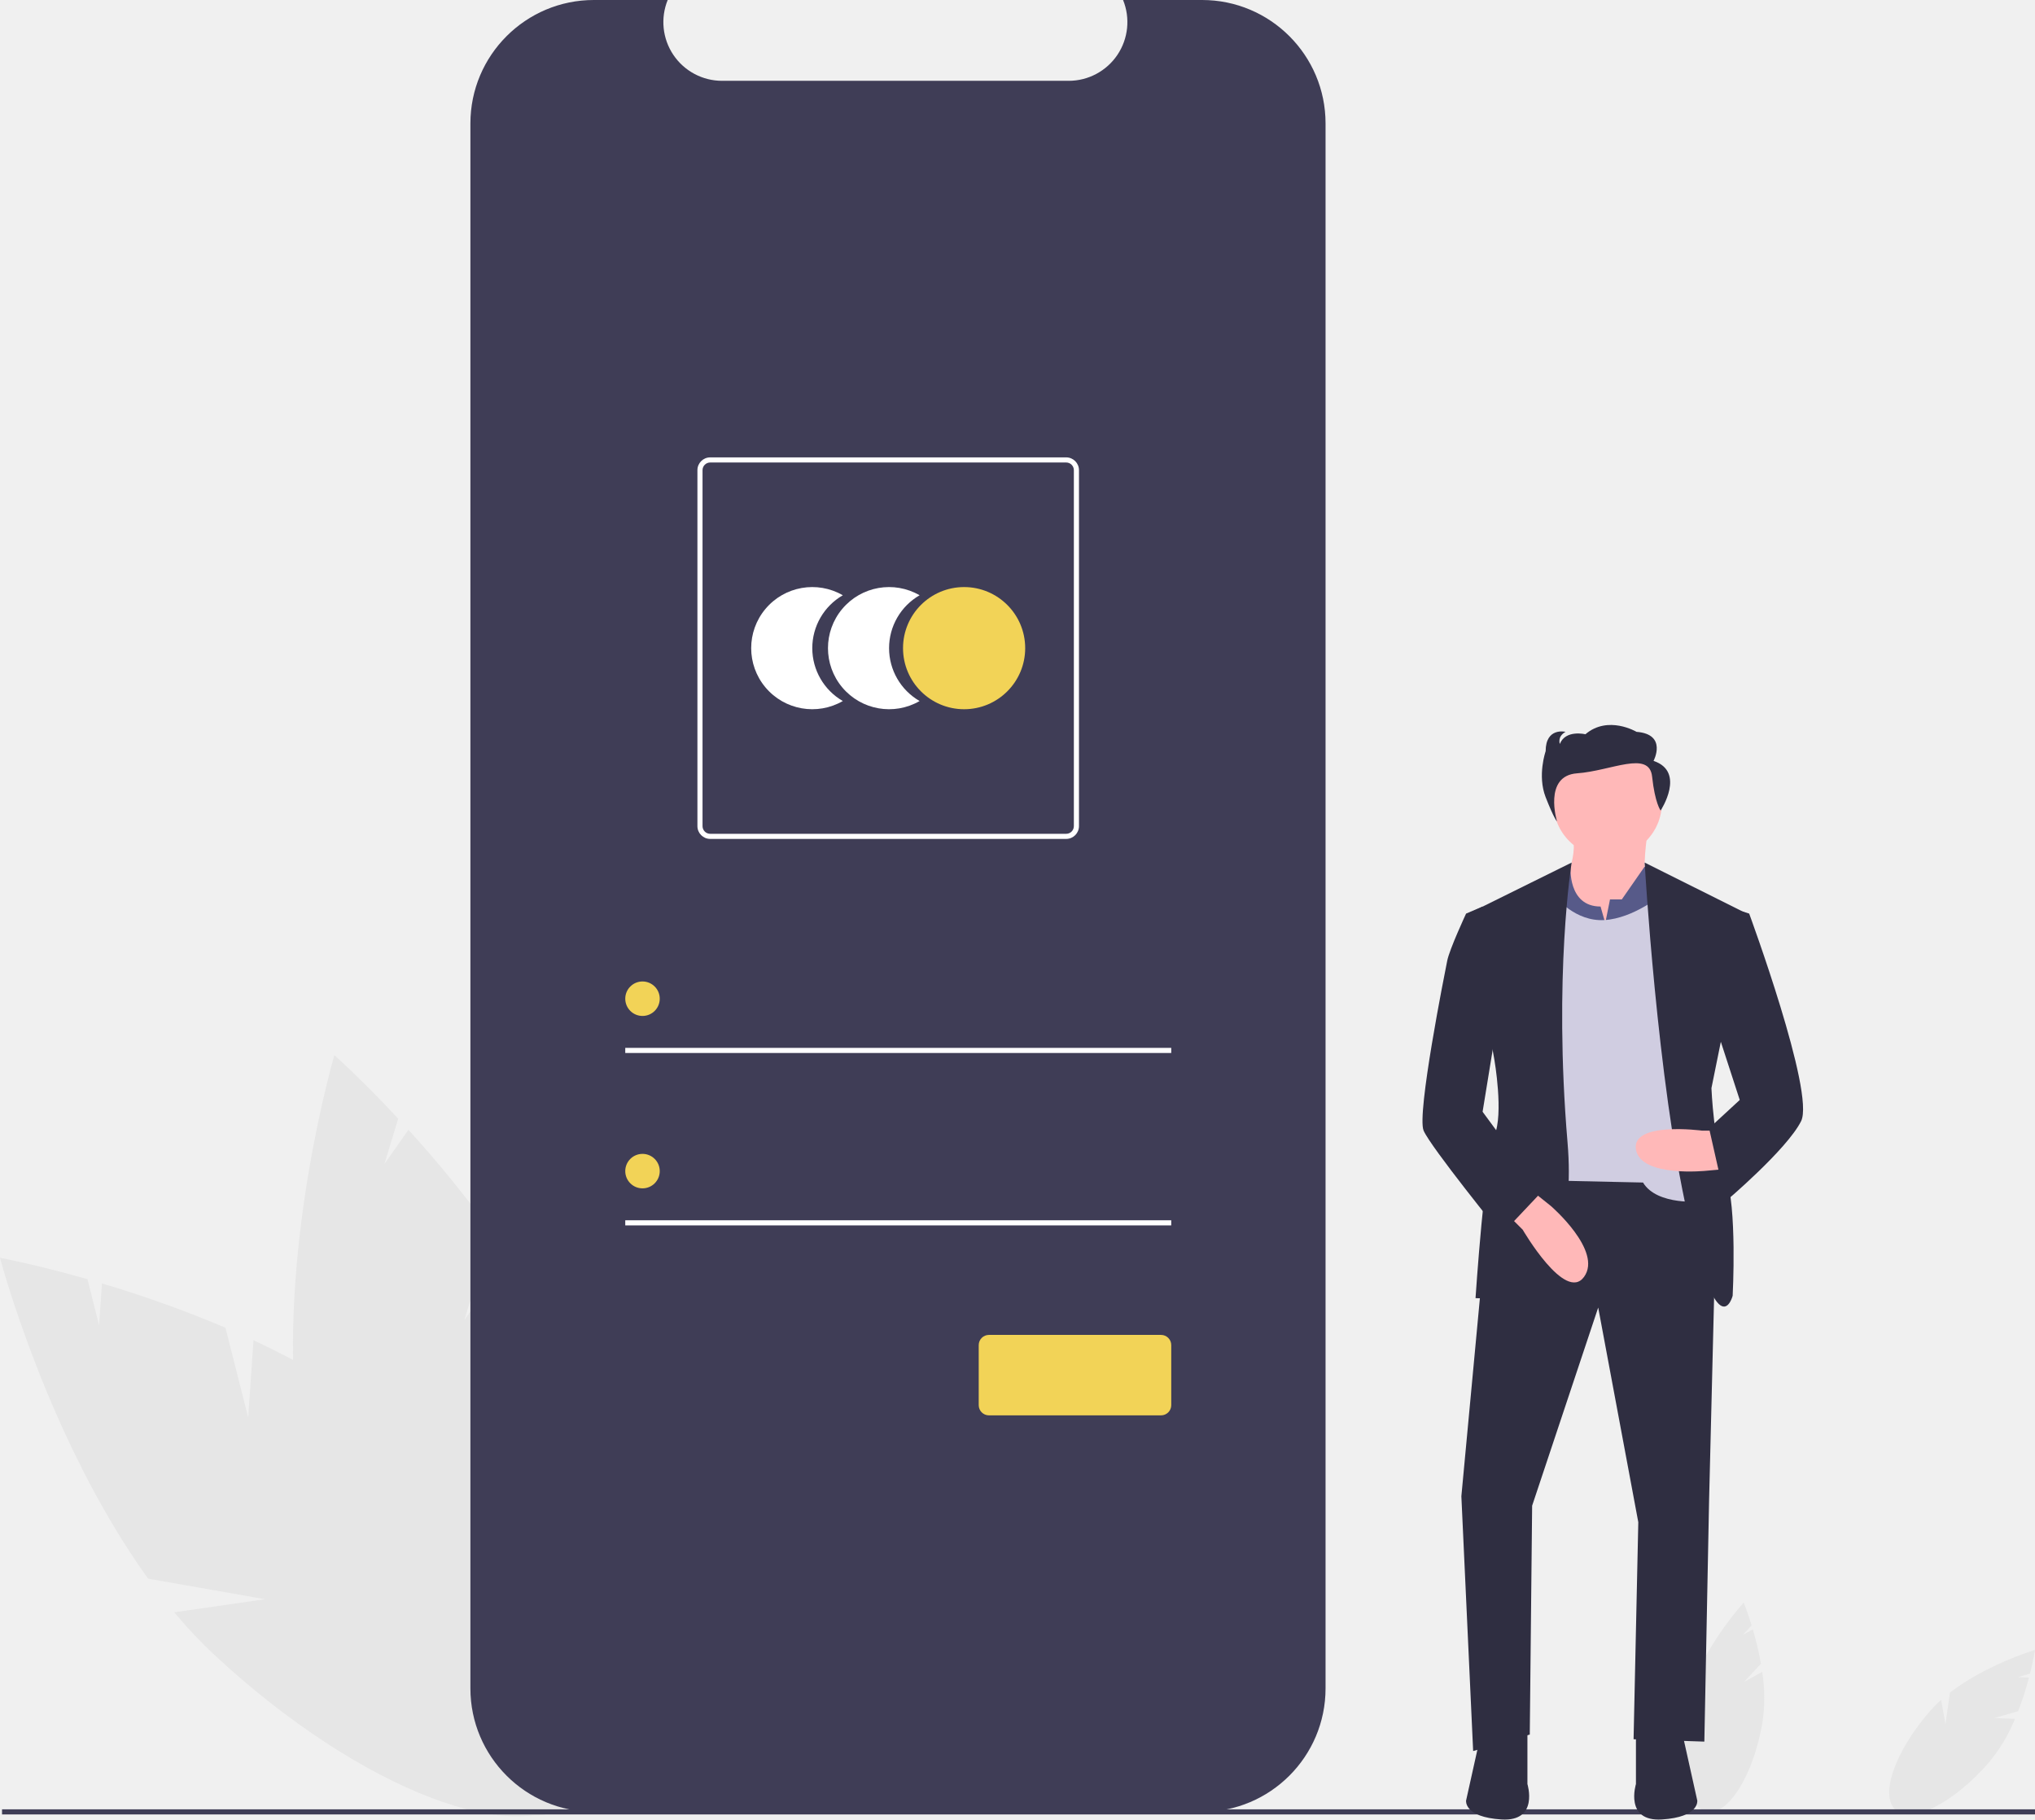
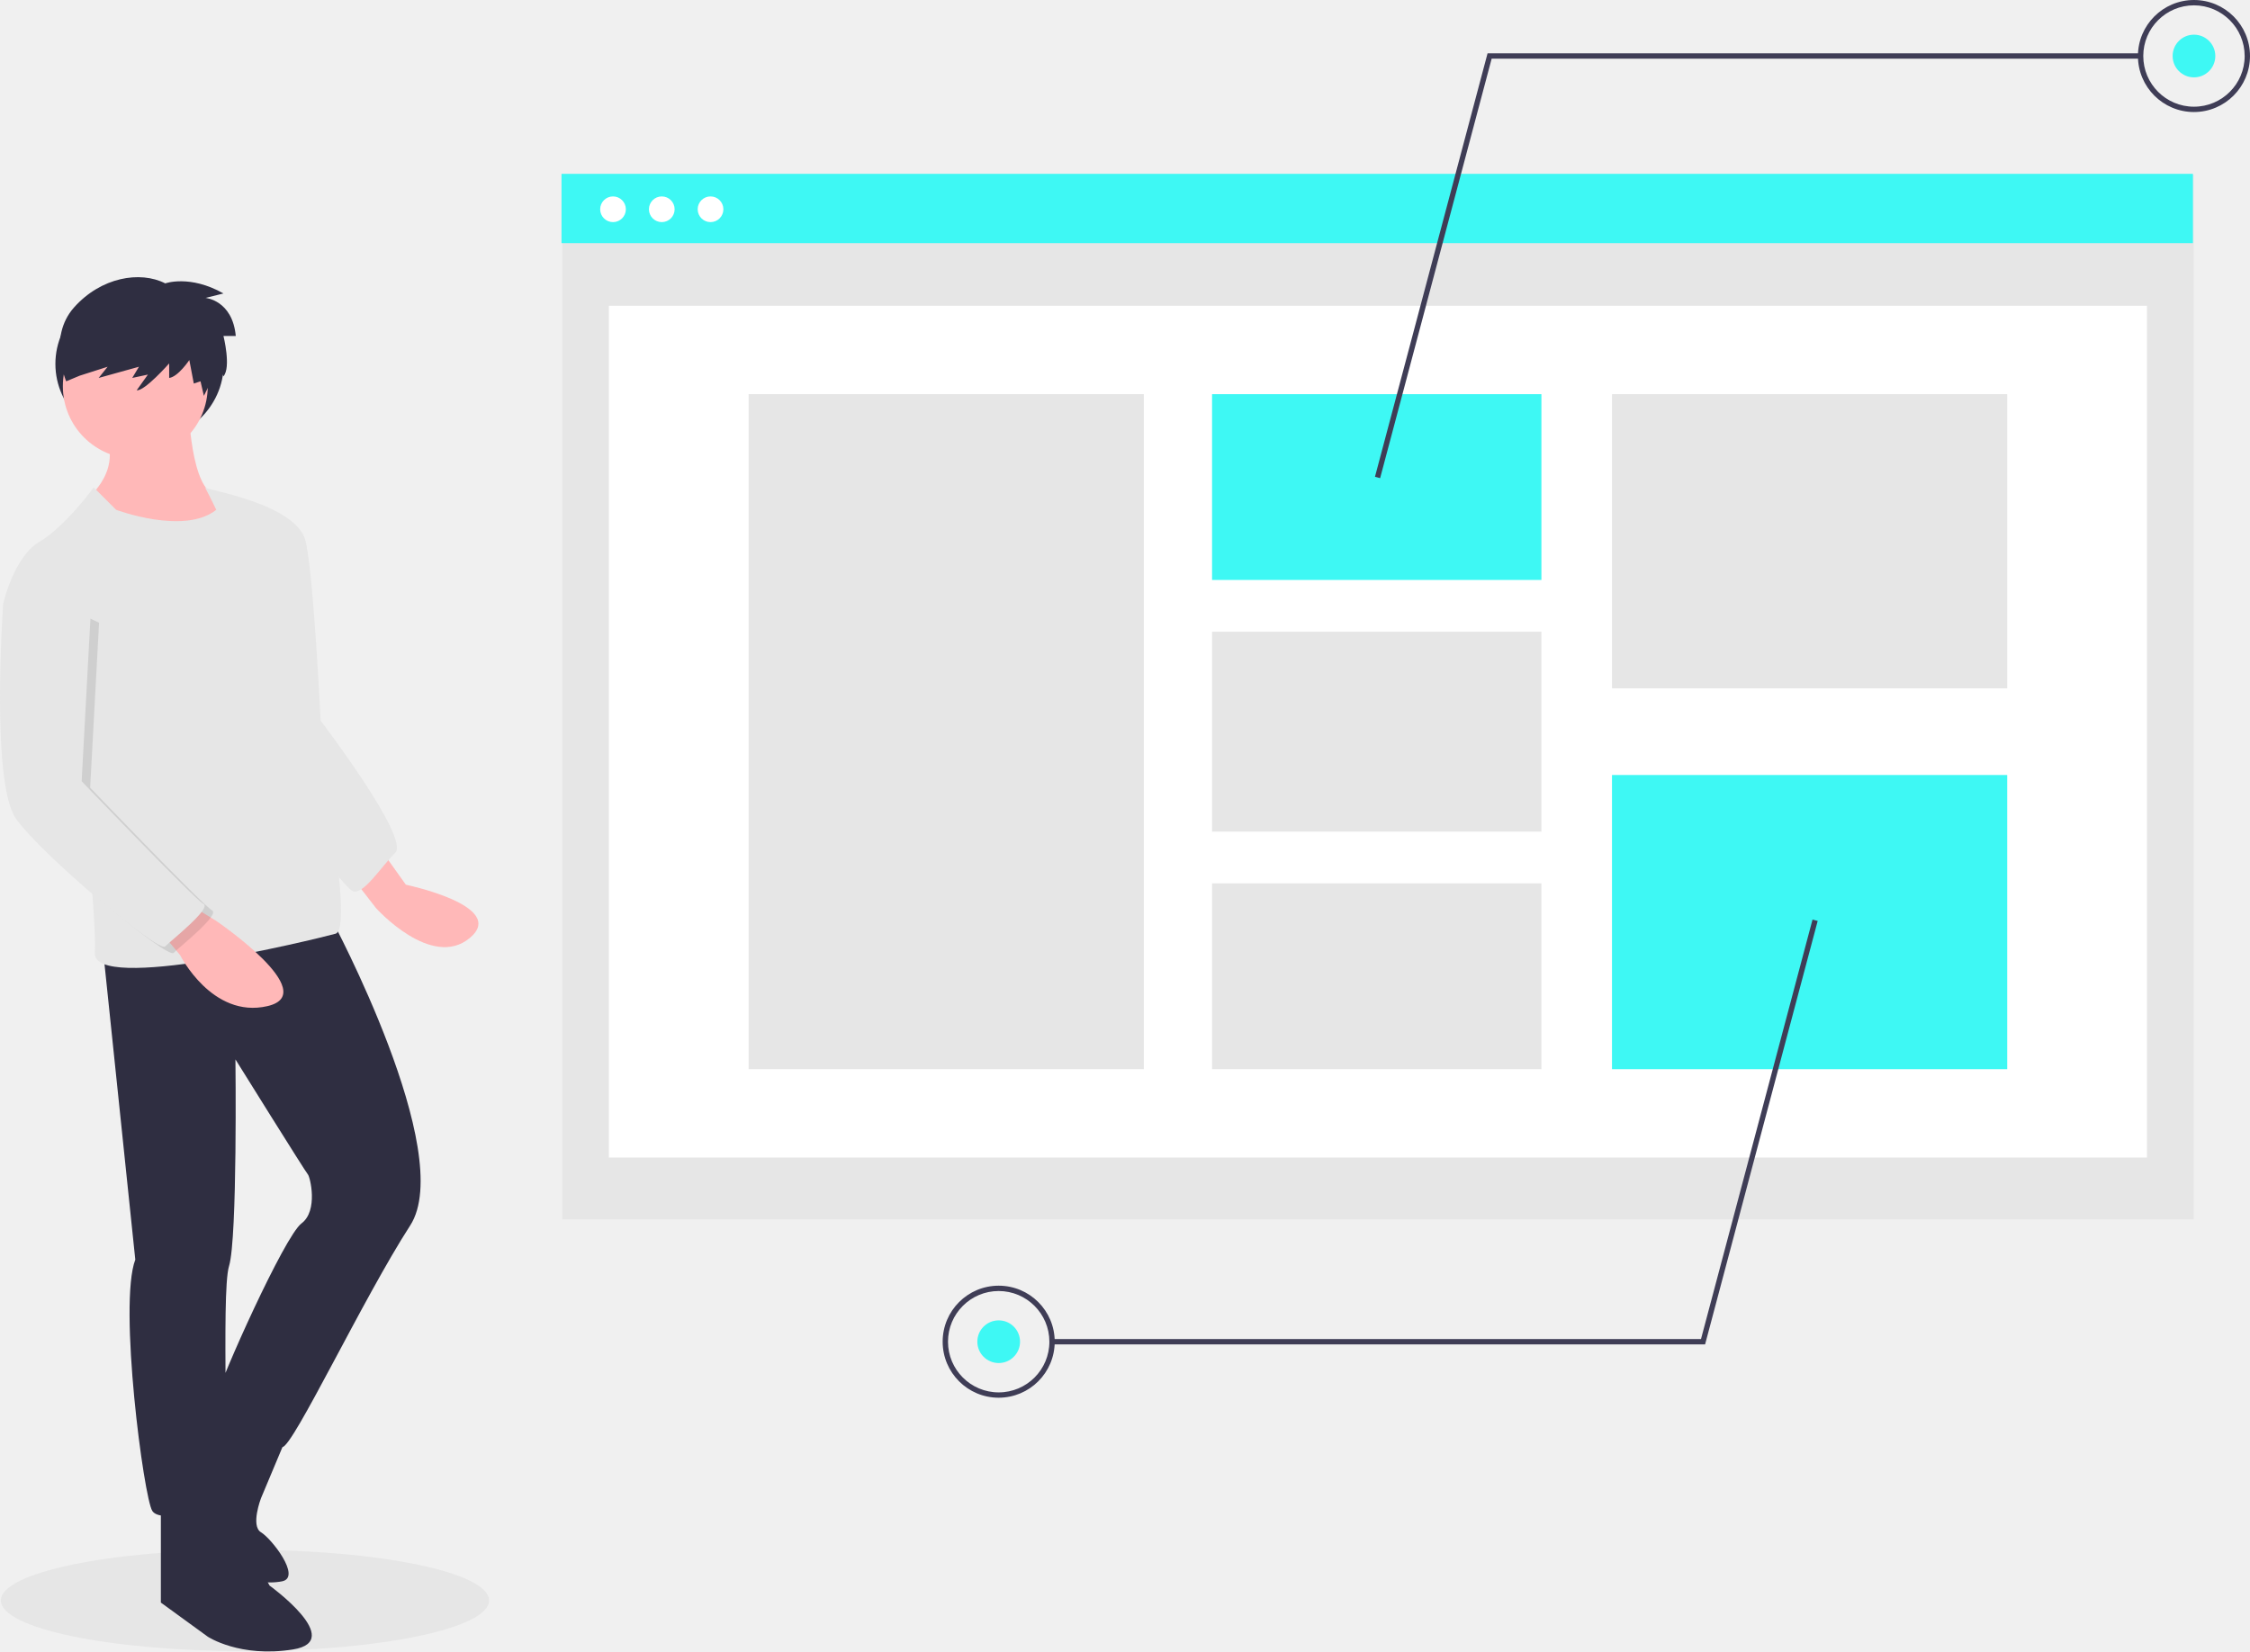
- <svg xmlns="http://www.w3.org/2000/svg" id="a9a7ffe7-bffb-40a8-a3c8-a3664a9c484c" data-name="Layer 1" width="796" height="711.771" viewBox="0 0 796 711.771">
-   <path d="M299.079,648.561l-8.89-35.065a455.323,455.323,0,0,0-48.307-17.331L240.759,612.461l-4.552-17.953C215.849,588.695,202,586.134,202,586.134s18.707,71.138,57.945,125.525l45.72,8.031-35.519,5.121a184.211,184.211,0,0,0,15.888,16.837c57.079,52.982,120.655,77.29,142,54.294s-7.623-84.588-64.702-137.57c-17.695-16.425-39.924-29.606-62.175-39.979Z" transform="translate(-202 -94.11445)" fill="#e6e6e6" />
-   <path d="M383.632,610.481l10.515-34.612a455.32,455.32,0,0,0-32.395-39.806l-9.384,13.37L357.751,531.711c-14.422-15.499-24.954-24.85-24.954-24.85s-20.757,70.568-15.281,137.406L352.504,674.775l-33.053-13.976a184.213,184.213,0,0,0,4.898,22.626c21.476,74.859,63.335,128.53,93.494,119.878s37.198-76.352,15.722-151.211c-6.658-23.207-18.874-45.981-32.559-66.362Z" transform="translate(-202 -94.11445)" fill="#e6e6e6" />
-   <path d="M884.18,752.056l6.615-7.145a122.562,122.562,0,0,0-3.164-13.447l-3.844,2.134,3.387-3.658c-1.67-5.449-3.121-8.951-3.121-8.951s-13.323,14.647-19.855,31.475l4.885,11.501-6.36-7.27a49.586,49.586,0,0,0-1.474,6.054c-3.601,20.651.224,38.568,8.544,40.019s17.984-14.114,21.585-34.765a65.281,65.281,0,0,0-.082-19.897Z" transform="translate(-202 -94.11445)" fill="#e6e6e6" />
-   <path d="M982.049,766.186l9.356-2.697a122.558,122.558,0,0,0,4.242-13.147l-4.394-.16,4.79-1.381C997.432,743.274,998,739.525,998,739.525s-18.976,5.652-33.266,16.681l-1.763,12.37-1.687-9.511a49.586,49.586,0,0,0-4.392,4.421c-13.757,15.817-19.744,33.132-13.372,38.675s22.691-2.787,36.448-18.603a65.281,65.281,0,0,0,10.215-17.075Z" transform="translate(-202 -94.11445)" fill="#e6e6e6" />
-   <path d="M720.497,142.406V754.57a48.301,48.301,0,0,1-48.292,48.292H434.312A48.306,48.306,0,0,1,386,754.57V142.406a48.306,48.306,0,0,1,48.312-48.292H463.17a22.966,22.966,0,0,0,21.246,31.617h135.631A22.966,22.966,0,0,0,641.293,94.114H672.205A48.301,48.301,0,0,1,720.497,142.406Z" transform="translate(-202 -94.11445)" fill="#3f3d56" />
-   <path d="M519.728,347.655a23.877,23.877,0,0,1,11.946-20.688,23.892,23.892,0,1,0,0,41.376A23.877,23.877,0,0,1,519.728,347.655Z" transform="translate(-202 -94.11445)" fill="#fff" />
-   <path d="M549.764,347.655a23.877,23.877,0,0,1,11.946-20.688,23.892,23.892,0,1,0,0,41.376A23.877,23.877,0,0,1,549.764,347.655Z" transform="translate(-202 -94.11445)" fill="#fff" />
-   <circle cx="377.117" cy="253.541" r="23.892" fill="#f2d357" />
-   <rect x="244.574" y="409.904" width="213.564" height="2" fill="#fff" />
-   <circle cx="251.319" cy="390.671" r="6.744" fill="#f2d357" />
-   <rect x="244.574" y="477.345" width="213.564" height="2" fill="#fff" />
-   <circle cx="251.319" cy="458.113" r="6.744" fill="#f2d357" />
-   <path d="M619.046,422.279H479.799a5.006,5.006,0,0,1-5-5V278.032a5.006,5.006,0,0,1,5-5H619.046a5.006,5.006,0,0,1,5,5V417.279A5.006,5.006,0,0,1,619.046,422.279ZM479.799,275.032a3.003,3.003,0,0,0-3,3V417.279a3.003,3.003,0,0,0,3,3H619.046a3.003,3.003,0,0,0,3-3V278.032a3.003,3.003,0,0,0-3-3Z" transform="translate(-202 -94.11445)" fill="#fff" />
-   <rect x="382.83" y="522.182" width="75.31" height="31.473" rx="4" fill="#f2d357" />
-   <rect x="0.795" y="707.767" width="795.205" height="2" fill="#3f3d56" />
-   <path d="M846.521,419.196s-2.768,17.533,0,20.301-17.533,25.838-17.533,25.838l-16.61-23.07s7.382-11.996,4.614-22.147Z" transform="translate(-202 -94.11445)" fill="#ffb8b8" />
-   <polygon points="583.621 457.039 571.62 585.306 576.23 684.967 598.377 678.508 599.304 588.998 625.145 511.485 640.829 595.459 638.98 680.355 666.664 681.279 668.513 587.155 671.756 455.695 583.621 457.039" fill="#2f2e41" />
-   <path d="M841.907,771.701v20.301S837.293,806.767,852.058,805.844s13.842-7.382,13.842-7.382l-5.537-24.915Z" transform="translate(-202 -94.11445)" fill="#2f2e41" />
-   <path d="M799.459,771.701v20.301s4.614,14.765-10.151,13.842-13.842-7.382-13.842-7.382l5.537-24.915Z" transform="translate(-202 -94.11445)" fill="#2f2e41" />
-   <circle cx="628.833" cy="314.008" r="21.224" fill="#ffb8b8" />
-   <path d="M829.911,455.185l1.846-9.228h4.614l8.922-12.834,7.688,7.298,1.846,43.371H804.995l4.614-46.139,6.719-4.529s-1.183,15.603,11.736,15.603Z" transform="translate(-202 -94.11445)" fill="#575a89" />
-   <path d="M810.532,445.034s7.642,9.674,19.047,8.99,22.479-9.913,22.479-9.913L867.745,564.074s-17.533,1.846-23.07-7.382l-42.448-.923.923-111.657Z" transform="translate(-202 -94.11445)" fill="#d0cde1" />
-   <path d="M816.762,431.531l-40.373,19.963,10.151,57.213s3.691,21.224,0,29.529-7.382,63.672-7.382,63.672,41.525,4.614,35.989-60.904S816.762,431.531,816.762,431.531Z" transform="translate(-202 -94.11445)" fill="#2f2e41" />
-   <path d="M792.076,569.61l5.537,5.537s16.61,28.606,23.992,18.456-12.919-27.684-12.919-27.684l-9.228-7.382Z" transform="translate(-202 -94.11445)" fill="#ffb8b8" />
-   <path d="M845.314,431.531l39.964,19.963-13.842,68.286s.923,22.147,5.537,34.143,2.768,47.062,2.768,47.062-5.537,21.224-17.533-31.375S845.314,431.531,845.314,431.531Z" transform="translate(-202 -94.11445)" fill="#2f2e41" />
-   <path d="M876.05,536.39H867.745s-27.684-3.691-25.838,7.382,27.684,8.305,27.684,8.305l10.151-.923Z" transform="translate(-202 -94.11445)" fill="#ffb8b8" />
-   <path d="M781.926,448.725l-6.46,2.768s-6.46,13.842-7.382,18.456S756.088,529.93,758.856,536.39s30.452,40.603,30.452,40.603l15.687-16.61L781.926,529.008l6.46-39.68Z" transform="translate(-202 -94.11445)" fill="#2f2e41" />
-   <path d="M871.436,449.648l12.21,1.03,2.555.815s25.838,70.132,20.301,81.205-29.529,31.375-29.529,31.375l-6.46-28.606,11.996-11.073-11.996-36.912Z" transform="translate(-202 -94.11445)" fill="#2f2e41" />
-   <path d="M848.79,391.757s5.553-10.419-6.663-11.366c0,0-11.105-6.63-19.989.947,0,0-7.774-1.894-9.995,3.789,0,0-1.111-2.842,2.221-4.736,0,0-7.774-1.894-7.774,7.578,0,0-3.332,9.472,0,17.997s4.442,9.472,4.442,9.472-5.475-17.873,7.851-18.82,28.24-9.122,29.35,1.297,3.332,13.261,3.332,13.261S861.561,396.019,848.79,391.757Z" transform="translate(-202 -94.11445)" fill="#2f2e41" />
+ <svg xmlns="http://www.w3.org/2000/svg" id="be32c85c-9388-4a2b-a4e5-271574a5b9b2" data-name="Layer 1" width="888" height="651.932" viewBox="0 0 888 651.932">
+   <ellipse cx="96.679" cy="631.793" rx="96.348" ry="20.007" fill="#e6e6e6" />
+   <ellipse cx="55.079" cy="143.651" rx="33.216" ry="31.114" fill="#2f2e41" />
+   <path d="M307.784,461.514l8.409,11.773s40.363,8.409,25.227,21.023-37-11.773-37-11.773L292.647,467.4Z" transform="translate(-156 -124.0341)" fill="#ffb8b8" />
+   <path d="M264.056,327.81s10.932,0,13.454,15.136,5.045,65.591,5.045,65.591,35.318,46.25,29.432,52.136S299.375,477.491,295.17,475.809s-40.363-51.295-40.363-51.295Z" transform="translate(-156 -124.0341)" fill="#e6e6e6" />
+   <path d="M230.42,284.923s.841,32.795,10.932,34.477,6.727,12.614,6.727,12.614-32.795,19.341-54.659,0l-4.205-10.091s15.136-10.932,8.409-26.068Z" transform="translate(-156 -124.0341)" fill="#ffb8b8" />
+   <path d="M286.761,486.741s49.613,92.5,31.114,121.09S271.625,695.286,267.42,695.286s-27.75-11.773-26.068-19.341,26.909-63.909,33.636-68.954,3.364-18.5,2.523-19.341-28.591-45.409-28.591-45.409.841,70.636-2.523,81.568.841,89.136-3.364,92.5-23.545,9.25-26.909,4.205-13.454-81.568-6.727-99.227L196.784,500.195Z" transform="translate(-156 -124.0341)" fill="#2f2e41" />
+   <path d="M241.352,711.263l21.023,38.682s30.273,21.864,9.25,25.227-33.636-5.045-33.636-5.045l-18.5-13.454V717.99Z" transform="translate(-156 -124.0341)" fill="#2f2e41" />
+   <path d="M269.943,689.399,259.011,715.467s-4.205,10.932,0,13.454,15.977,17.659,8.409,19.341a24.638,24.638,0,0,1-4.621.459,46.726,46.726,0,0,1-33.971-13.824l-6.817-6.817s23.352-53.775,23.028-53.376S269.943,689.399,269.943,689.399Z" transform="translate(-156 -124.0341)" fill="#2f2e41" />
+   <circle cx="53.398" cy="152.48" r="28.591" fill="#ffb8b8" />
+   <path d="M193,316.457l8.83,8.83s26.909,10.091,39.523,0c0,0-4.625-9.67-4.625-8.83s36.579,6.307,39.943,21.443-2.523,41.204-2.523,41.204,23.545,111,14.295,113.522-95.863,23.545-95.022,7.568-6.727-81.568-6.727-81.568l-29.432-56.341s4.205-18.5,14.295-24.386S193,316.457,193,316.457Z" transform="translate(-156 -124.0341)" fill="#e6e6e6" />
+   <path d="M230.42,480.855l10.932,6.727s42.045,28.591,20.182,33.636-34.477-20.182-34.477-20.182l-8.409-10.091Z" transform="translate(-156 -124.0341)" fill="#ffb8b8" />
+   <path d="M168.193,357.241l-7.568,7.568s-5.045,70.636,5.045,84.932,56.341,52.977,58.863,50.454,18.5-15.136,15.136-16.818-48.085-48.41-48.085-48.41l3.517-65.112Z" transform="translate(-156 -124.0341)" opacity="0.1" />
+   <path d="M164.83,354.719l-7.568,7.568s-5.045,70.636,5.045,84.932,56.341,52.977,58.863,50.454,18.5-15.136,15.136-16.818S188.221,432.444,188.221,432.444l3.517-65.112Z" transform="translate(-156 -124.0341)" fill="#e6e6e6" />
+   <path d="M221.222,235.903s9.719-3.534,22.972,3.976l-7.068,1.767s10.602.884,11.928,15.02h-4.859s3.092,12.369,0,15.903l-1.988-3.755L236.463,280.3l-1.325-5.743-2.651.884-1.767-9.277s-4.418,6.626-7.952,7.068v-5.743s-9.719,11.044-12.811,10.602l4.418-6.185-6.185,1.325,2.651-4.418L194.937,273.232l3.534-4.418-11.044,3.534-5.301,2.209s-7.51-17.229,3.092-29.156S211.282,230.823,221.222,235.903Z" transform="translate(-156 -124.0341)" fill="#2f2e41" />
+   <rect x="221.885" y="68.991" width="643.862" height="412.358" fill="#e6e6e6" />
+   <rect x="240.296" y="120.711" width="607.039" height="336.243" fill="#fff" />
+   <rect x="221.61" y="68.626" width="643.862" height="27.354" fill="#3ef8f4" />
+   <circle cx="241.937" cy="82.611" r="5.07" fill="#fff" />
+   <circle cx="261.181" cy="82.611" r="5.07" fill="#fff" />
+   <circle cx="280.425" cy="82.611" r="5.07" fill="#fff" />
+   <rect x="295.454" y="155.599" width="155.981" height="266.467" fill="#e6e6e6" />
+   <rect x="478.36" y="155.599" width="129.984" height="73.348" fill="#3ef8f4" />
+   <rect x="478.36" y="249.373" width="129.984" height="78.919" fill="#e6e6e6" />
+   <rect x="478.36" y="348.718" width="129.984" height="73.348" fill="#e6e6e6" />
+   <rect x="636.198" y="155.599" width="155.981" height="116.125" fill="#e6e6e6" />
+   <rect x="636.198" y="305.941" width="155.981" height="116.125" fill="#3ef8f4" />
+   <polygon points="544.691 188.755 542.655 188.214 587.089 21.06 844.827 21.06 844.827 23.166 588.708 23.166 544.691 188.755" fill="#3f3d56" />
+   <path d="M1021.887,168.26A22.113,22.113,0,1,1,1044,146.147,22.138,22.138,0,0,1,1021.887,168.26Zm0-42.12a20.007,20.007,0,1,0,20.007,20.007A20.03,20.03,0,0,0,1021.887,126.14Z" transform="translate(-156 -124.0341)" fill="#3f3d56" />
+   <circle cx="865.887" cy="22.113" r="8.424" fill="#3ef8f4" />
+   <polygon points="672.947 530.706 415.208 530.706 415.208 528.6 671.328 528.6 715.345 363.01 717.381 363.551 672.947 530.706" fill="#3f3d56" />
+   <path d="M550.149,675.8a22.113,22.113,0,1,1,22.113-22.113A22.138,22.138,0,0,1,550.149,675.8Zm0-42.12a20.007,20.007,0,1,0,20.007,20.007A20.03,20.03,0,0,0,550.149,633.68Z" transform="translate(-156 -124.0341)" fill="#3f3d56" />
+   <circle cx="394.149" cy="529.653" r="8.424" fill="#3ef8f4" />
</svg>
